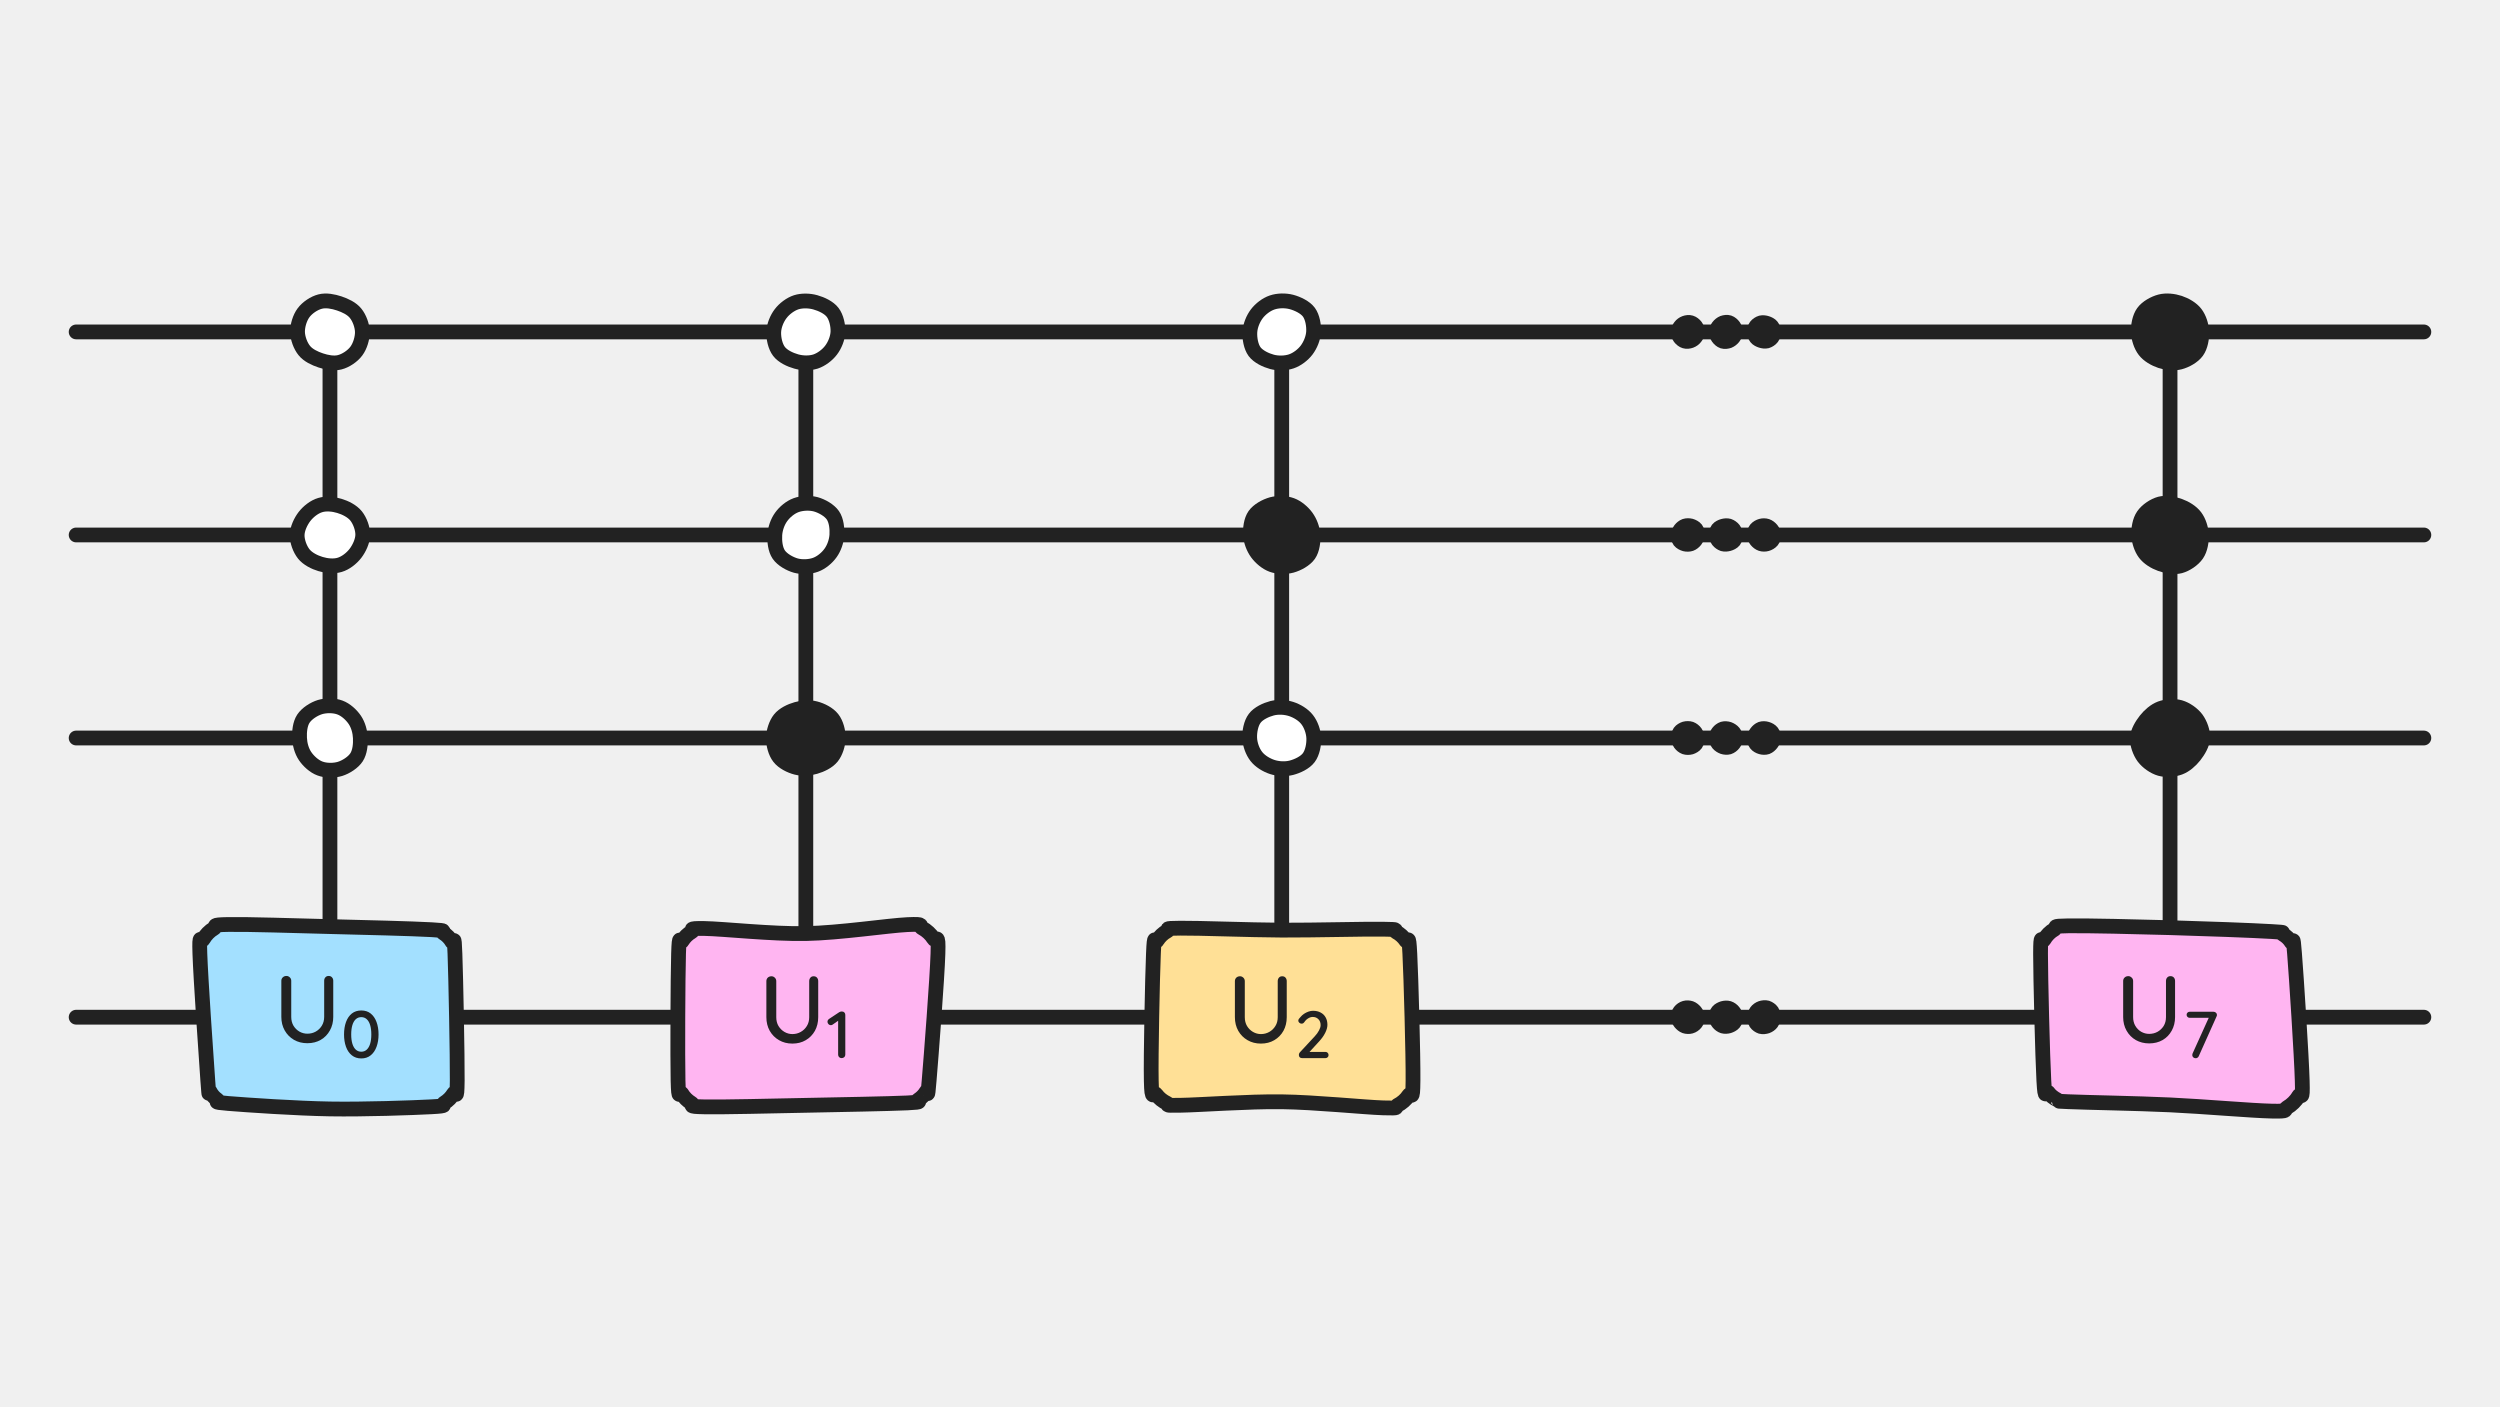
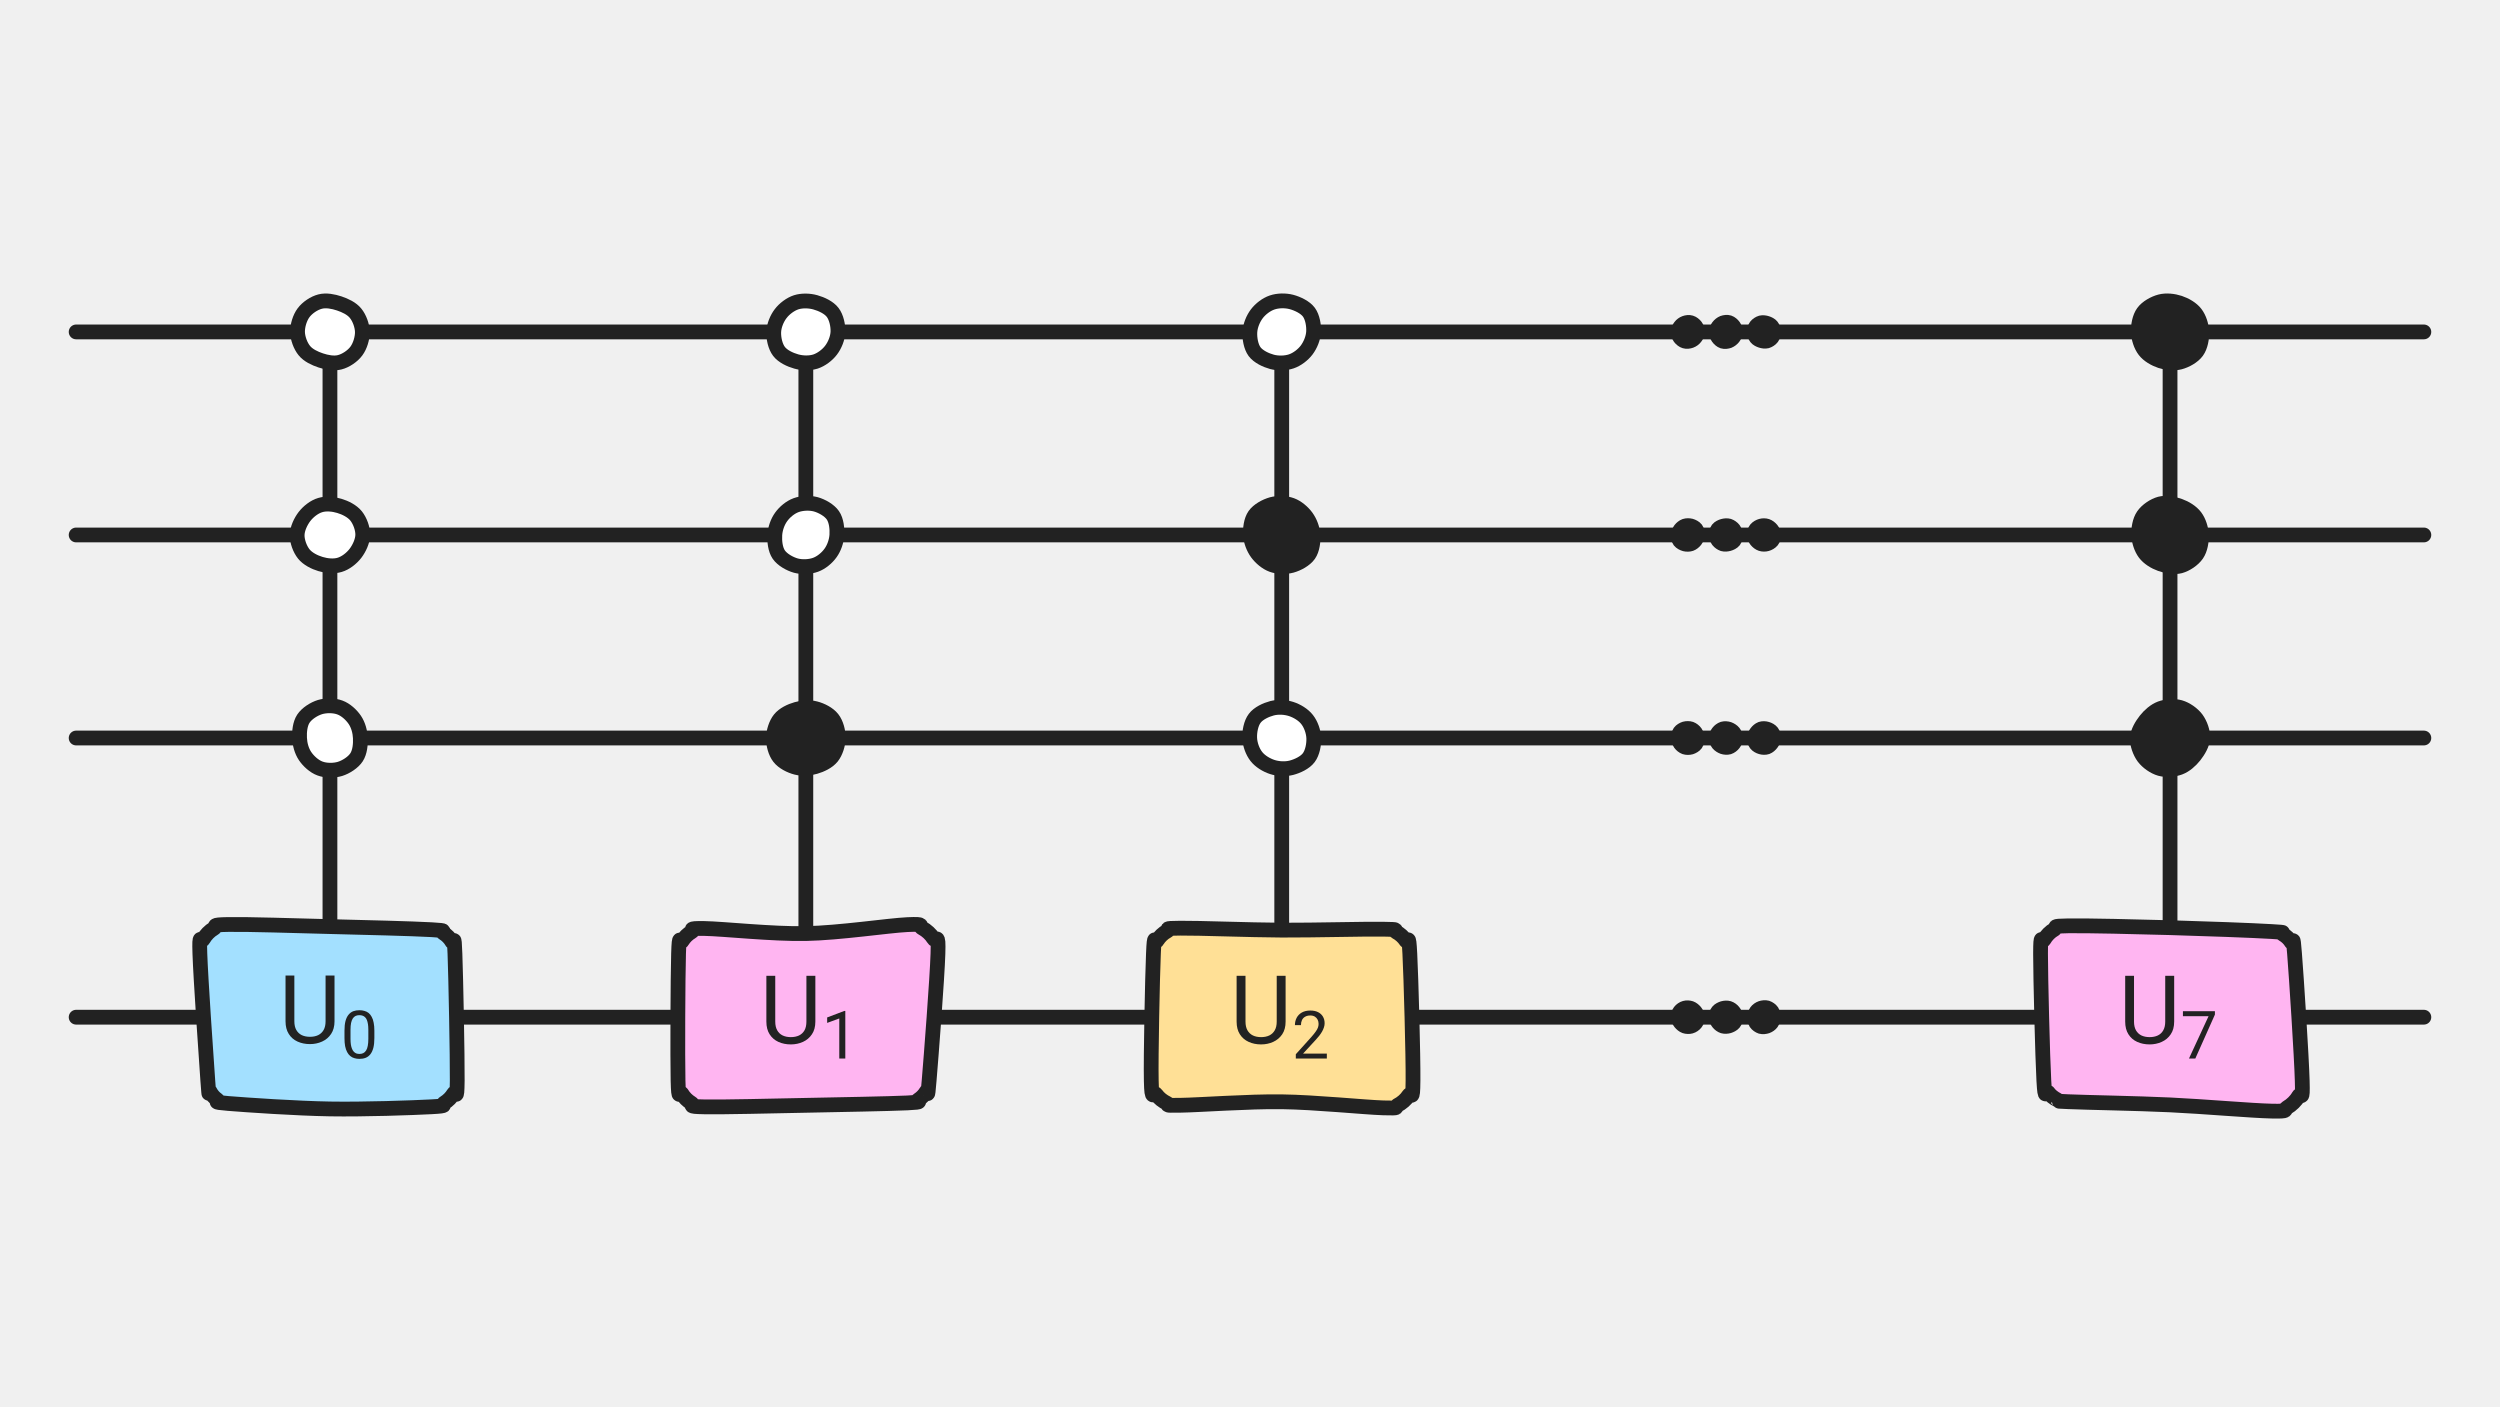
<svg xmlns="http://www.w3.org/2000/svg" viewBox="-12 -52.31 394 221.62" width="394" height="221.62">
  <g stroke-linecap="round" stroke-linejoin="round">
    <path d="M0,0C2.28,0 9.14,0 13.7,0C18.27,0 22.84,0 27.41,0C31.98,0 36.54,0 41.11,0C45.68,0 50.25,0 54.81,0C59.38,0 63.95,0 68.52,0C73.09,0 77.65,0 82.22,0C86.79,0 91.36,0 95.93,0C100.49,0 105.06,0 109.63,0C114.2,0 118.77,0 123.33,0C127.9,0 132.47,0 137.04,0C141.6,0 146.17,0 150.74,0C155.31,0 159.88,0 164.44,0C169.01,0 173.58,0 178.15,0C182.72,0 187.28,0 191.85,0C196.42,0 200.99,0 205.56,0C210.12,0 214.69,0 219.26,0C223.83,0 228.4,0 232.96,0C237.53,0 242.1,0 246.67,0C251.23,0 255.8,0 260.37,0C264.94,0 269.51,0 274.07,0C278.64,0 283.21,0 287.78,0C292.35,0 296.91,0 301.48,0C306.05,0 310.62,0 315.19,0C319.75,0 324.32,0 328.89,0C333.46,0 338.02,0 342.59,0C347.16,0 351.73,0 356.3,0C360.86,0 367.72,0 370,0" fill="none" stroke="#222222" stroke-width="2.33" />
    <path d="M0,32C2.28,32 9.14,32 13.7,32C18.27,32 22.84,32 27.41,32C31.98,32 36.54,32 41.11,32C45.68,32 50.25,32 54.81,32C59.38,32 63.95,32 68.52,32C73.09,32 77.65,32 82.22,32C86.79,32 91.36,32 95.93,32C100.49,32 105.06,32 109.63,32C114.2,32 118.77,32 123.33,32C127.9,32 132.47,32 137.04,32C141.6,32 146.17,32 150.74,32C155.31,32 159.88,32 164.44,32C169.01,32 173.58,32 178.15,32C182.72,32 187.28,32 191.85,32C196.42,32 200.99,32 205.56,32C210.12,32 214.69,32 219.26,32C223.83,32 228.4,32 232.96,32C237.53,32 242.1,32 246.67,32C251.23,32 255.8,32 260.37,32C264.94,32 269.51,32 274.07,32C278.64,32 283.21,32 287.78,32C292.35,32 296.91,32 301.48,32C306.05,32 310.62,32 315.19,32C319.75,32 324.32,32 328.89,32C333.46,32 338.02,32 342.59,32C347.16,32 351.73,32 356.3,32C360.86,32 367.72,32 370,32" fill="none" stroke="#222222" stroke-width="2.33" />
    <path d="M0,64C2.28,64 9.14,64 13.7,64C18.27,64 22.84,64 27.41,64C31.98,64 36.54,64 41.11,64C45.68,64 50.25,64 54.81,64C59.38,64 63.95,64 68.52,64C73.09,64 77.65,64 82.22,64C86.79,64 91.36,64 95.93,64C100.49,64 105.06,64 109.63,64C114.2,64 118.77,64 123.33,64C127.9,64 132.47,64 137.04,64C141.6,64 146.17,64 150.74,64C155.31,64 159.88,64 164.44,64C169.01,64 173.58,64 178.15,64C182.72,64 187.28,64 191.85,64C196.42,64 200.99,64 205.56,64C210.12,64 214.69,64 219.26,64C223.83,64 228.4,64 232.96,64C237.53,64 242.1,64 246.67,64C251.23,64 255.8,64 260.37,64C264.94,64 269.51,64 274.07,64C278.64,64 283.21,64 287.78,64C292.35,64 296.91,64 301.48,64C306.05,64 310.62,64 315.19,64C319.75,64 324.32,64 328.89,64C333.46,64 338.02,64 342.59,64C347.16,64 351.73,64 356.3,64C360.86,64 367.72,64 370,64" fill="none" stroke="#222222" stroke-width="2.33" />
    <path d="M0,108C2.28,108 9.14,108 13.7,108C18.27,108 22.84,108 27.41,108C31.98,108 36.54,108 41.11,108C45.68,108 50.25,108 54.81,108C59.38,108 63.95,108 68.52,108C73.09,108 77.65,108 82.22,108C86.79,108 91.36,108 95.93,108C100.49,108 105.06,108 109.63,108C114.2,108 118.77,108 123.33,108C127.9,108 132.47,108 137.04,108C141.6,108 146.17,108 150.74,108C155.31,108 159.88,108 164.44,108C169.01,108 173.58,108 178.15,108C182.72,108 187.28,108 191.85,108C196.42,108 200.99,108 205.56,108C210.12,108 214.69,108 219.26,108C223.83,108 228.4,108 232.96,108C237.53,108 242.1,108 246.67,108C251.23,108 255.8,108 260.37,108C264.94,108 269.51,108 274.07,108C278.64,108 283.21,108 287.78,108C292.35,108 296.91,108 301.48,108C306.05,108 310.62,108 315.19,108C319.75,108 324.32,108 328.89,108C333.46,108 338.02,108 342.59,108C347.16,108 351.73,108 356.3,108C360.86,108 367.72,108 370,108" fill="none" stroke="#222222" stroke-width="2.33" />
    <path d="M40,0C40,2.25 40,9 40,13.5C40,18 40,22.5 40,27C40,31.5 40,36 40,40.5C40,45 40,49.5 40,54C40,58.5 40,63 40,67.5C40,72 40,76.5 40,81C40,85.5 40,90 40,94.5C40,99 40,105.75 40,108" fill="none" stroke="#222222" stroke-width="2.33" />
    <path d="M115,0C115,2.25 115,9 115,13.5C115,18 115,22.5 115,27C115,31.5 115,36 115,40.5C115,45 115,49.5 115,54C115,58.5 115,63 115,67.5C115,72 115,76.5 115,81C115,85.5 115,90 115,94.5C115,99 115,105.75 115,108" fill="none" stroke="#222222" stroke-width="2.33" />
    <path d="M190,0C190,2.25 190,9 190,13.5C190,18 190,22.5 190,27C190,31.5 190,36 190,40.5C190,45 190,49.5 190,54C190,58.5 190,63 190,67.5C190,72 190,76.5 190,81C190,85.5 190,90 190,94.5C190,99 190,105.75 190,108" fill="none" stroke="#222222" stroke-width="2.33" />
    <path d="M330,0C330,2.25 330,9 330,13.5C330,18 330,22.5 330,27C330,31.5 330,36 330,40.5C330,45 330,49.5 330,54C330,58.5 330,63 330,67.5C330,72 330,76.5 330,81C330,85.5 330,90 330,94.5C330,99 330,105.75 330,108" fill="none" stroke="#222222" stroke-width="2.33" />
    <path d="M57.88,94.74C58.42,95.06 58.93,95.59 59.23,96.13C59.53,96.68 59.57,94.36 59.7,98C59.84,101.64 60.09,114.33 60.06,118C60.02,121.67 59.83,119.43 59.5,120.02C59.16,120.6 58.61,121.16 58.03,121.51C57.44,121.86 59,121.96 56,122.12C53,122.28 45.33,122.55 40,122.46C34.67,122.37 26.96,121.84 24,121.6C21.04,121.36 22.74,121.34 22.26,121.02C21.77,120.7 21.34,120.19 21.09,119.68C20.84,119.18 21.02,121.61 20.75,118C20.49,114.39 19.62,101.71 19.5,98C19.38,94.29 19.67,96.38 20.04,95.71C20.41,95.05 21.04,94.4 21.7,94.02C22.36,93.63 20.95,93.44 24,93.39C27.05,93.34 34.67,93.58 40,93.72C45.33,93.85 53.02,94.04 56,94.21C58.98,94.38 57.34,94.42 57.88,94.74Z" fill="#A3E0FF" stroke="#222222" stroke-width="2.33" />
    <path d="M133.34,93.95C134.03,94.32 134.71,94.94 135.13,95.62C135.54,96.29 135.94,94.27 135.82,98C135.71,101.73 134.74,114.38 134.43,118C134.13,121.62 134.26,119.22 133.98,119.72C133.69,120.22 133.23,120.71 132.74,121.01C132.24,121.3 133.96,121.36 131,121.51C128.04,121.65 120.33,121.78 115,121.89C109.67,121.99 102.01,122.19 99,122.13C95.99,122.08 97.55,121.89 96.96,121.54C96.37,121.19 95.81,120.64 95.46,120.04C95.11,119.45 94.95,121.67 94.86,118C94.78,114.33 94.83,101.67 94.94,98C95.05,94.33 95.18,96.57 95.52,95.99C95.86,95.41 96.42,94.87 97,94.54C97.58,94.21 96,93.98 99,94.02C102,94.07 109.67,94.92 115,94.82C120.33,94.72 127.94,93.56 131,93.41C134.06,93.27 132.65,93.58 133.34,93.95Z" fill="#FFB5F1" stroke="#222222" stroke-width="2.33" />
    <path d="M208,94.54C208.59,94.84 209.19,95.37 209.56,95.94C209.93,96.52 210,94.32 210.19,98C210.38,101.68 210.73,114.28 210.69,118C210.66,121.72 210.42,119.67 210.01,120.31C209.6,120.96 208.91,121.56 208.24,121.89C207.58,122.22 209.04,122.38 206,122.29C202.96,122.19 195.33,121.4 190,121.33C184.67,121.26 177.01,121.84 174,121.88C170.99,121.92 172.57,121.85 171.94,121.57C171.31,121.28 170.64,120.77 170.23,120.18C169.81,119.58 169.51,121.7 169.44,118C169.36,114.3 169.62,101.68 169.78,98C169.93,94.32 170.02,96.5 170.38,95.91C170.74,95.31 171.33,94.75 171.94,94.43C172.54,94.11 170.99,93.99 174,93.97C177.01,93.94 184.67,94.25 190,94.28C195.33,94.3 203,94.08 206,94.13C209,94.17 207.41,94.23 208,94.54Z" fill="#FFE096" stroke="#222222" stroke-width="2.33" />
    <path d="M347.78,94.92C348.3,95.21 348.81,95.69 349.11,96.2C349.42,96.71 349.34,94.37 349.62,98C349.91,101.63 350.73,114.26 350.83,118C350.94,121.74 350.65,119.75 350.25,120.45C349.85,121.16 349.15,121.84 348.45,122.24C347.74,122.63 349.07,122.87 346,122.8C342.93,122.74 335.33,122.07 330,121.82C324.67,121.57 316.96,121.45 314,121.32C311.04,121.18 312.79,121.27 312.25,121.03C311.72,120.78 311.15,120.35 310.8,119.85C310.44,119.34 310.31,121.64 310.11,118C309.91,114.36 309.59,101.7 309.59,98C309.6,94.3 309.78,96.42 310.15,95.78C310.51,95.13 311.13,94.51 311.78,94.15C312.42,93.79 310.96,93.64 314,93.6C317.04,93.56 324.67,93.74 330,93.89C335.33,94.04 343.04,94.32 346,94.5C348.96,94.67 347.26,94.64 347.78,94.92Z" fill="#FFB5F1" stroke="#222222" stroke-width="2.33" />
    <path d="M255.18,0.85C255,1.09 254.73,1.29 254.45,1.39C254.18,1.49 253.81,1.54 253.53,1.45C253.25,1.37 252.95,1.13 252.77,0.89C252.6,0.65 252.45,0.29 252.46,0C252.47,-0.29 252.64,-0.62 252.82,-0.85C253,-1.09 253.27,-1.29 253.55,-1.39C253.82,-1.49 254.19,-1.54 254.47,-1.45C254.75,-1.37 255.05,-1.13 255.23,-0.89C255.4,-0.65 255.55,-0.29 255.54,0C255.53,0.29 255.36,0.62 255.18,0.85Z" fill="#222222" stroke="#222222" stroke-width="2.33" />
    <path d="M261.18,0.85C261,1.09 260.73,1.3 260.46,1.41C260.18,1.51 259.8,1.56 259.52,1.47C259.24,1.38 258.96,1.13 258.78,0.88C258.61,0.64 258.47,0.29 258.48,0C258.49,-0.29 258.65,-0.62 258.82,-0.85C259,-1.09 259.27,-1.3 259.54,-1.41C259.82,-1.51 260.2,-1.56 260.48,-1.47C260.76,-1.38 261.04,-1.13 261.22,-0.88C261.39,-0.64 261.53,-0.29 261.52,0C261.51,0.29 261.35,0.62 261.18,0.85Z" fill="#222222" stroke="#222222" stroke-width="2.33" />
    <path d="M267.25,0.9C267.07,1.14 266.74,1.35 266.46,1.43C266.18,1.5 265.84,1.45 265.56,1.36C265.28,1.27 264.96,1.12 264.78,0.89C264.6,0.66 264.48,0.3 264.48,0C264.47,-0.3 264.58,-0.67 264.75,-0.9C264.93,-1.14 265.26,-1.35 265.54,-1.43C265.82,-1.5 266.16,-1.45 266.44,-1.36C266.72,-1.27 267.04,-1.12 267.22,-0.89C267.4,-0.66 267.52,-0.3 267.52,0C267.53,0.3 267.42,0.67 267.25,0.9Z" fill="#222222" stroke="#222222" stroke-width="2.33" />
    <path d="M255.17,32.85C254.99,33.08 254.73,33.3 254.45,33.4C254.18,33.49 253.83,33.49 253.54,33.42C253.25,33.34 252.9,33.16 252.72,32.93C252.54,32.69 252.46,32.3 252.48,32C252.5,31.7 252.66,31.39 252.83,31.15C253.01,30.92 253.27,30.7 253.55,30.6C253.82,30.51 254.17,30.51 254.46,30.58C254.75,30.66 255.1,30.84 255.28,31.07C255.46,31.31 255.54,31.7 255.52,32C255.5,32.3 255.34,32.61 255.17,32.85Z" fill="#222222" stroke="#222222" stroke-width="2.33" />
    <path d="M261.26,32.91C261.08,33.14 260.73,33.3 260.45,33.38C260.16,33.46 259.82,33.49 259.54,33.41C259.27,33.32 258.97,33.11 258.79,32.88C258.62,32.64 258.48,32.3 258.47,32C258.47,31.7 258.57,31.32 258.74,31.09C258.92,30.86 259.27,30.7 259.55,30.62C259.84,30.54 260.18,30.51 260.46,30.59C260.73,30.68 261.03,30.89 261.21,31.12C261.38,31.36 261.52,31.7 261.53,32C261.53,32.3 261.43,32.68 261.26,32.91Z" fill="#222222" stroke="#222222" stroke-width="2.33" />
    <path d="M267.25,32.91C267.06,33.14 266.74,33.32 266.45,33.4C266.17,33.48 265.82,33.48 265.55,33.39C265.28,33.3 265.01,33.09 264.82,32.86C264.64,32.62 264.44,32.29 264.43,32C264.42,31.71 264.57,31.33 264.75,31.09C264.94,30.86 265.26,30.68 265.55,30.6C265.83,30.52 266.18,30.52 266.45,30.61C266.72,30.7 266.99,30.91 267.18,31.14C267.36,31.38 267.56,31.71 267.57,32C267.58,32.29 267.43,32.67 267.25,32.91Z" fill="#222222" stroke="#222222" stroke-width="2.33" />
    <path d="M255.26,64.92C255.09,65.16 254.75,65.35 254.47,65.44C254.18,65.52 253.81,65.52 253.54,65.43C253.26,65.33 252.98,65.1 252.81,64.86C252.65,64.62 252.55,64.3 252.54,64C252.53,63.7 252.57,63.32 252.74,63.08C252.91,62.84 253.25,62.65 253.53,62.56C253.82,62.48 254.19,62.48 254.46,62.57C254.74,62.67 255.02,62.9 255.19,63.14C255.35,63.38 255.45,63.7 255.46,64C255.47,64.3 255.43,64.68 255.26,64.92Z" fill="#222222" stroke="#222222" stroke-width="2.33" />
    <path d="M261.21,64.88C261.03,65.12 260.74,65.34 260.46,65.43C260.19,65.51 259.83,65.48 259.55,65.39C259.27,65.29 258.98,65.11 258.79,64.88C258.61,64.64 258.45,64.29 258.45,64C258.44,63.71 258.61,63.36 258.79,63.12C258.97,62.88 259.26,62.66 259.54,62.57C259.81,62.49 260.17,62.52 260.45,62.61C260.73,62.71 261.02,62.89 261.21,63.12C261.39,63.36 261.55,63.71 261.55,64C261.56,64.29 261.39,64.64 261.21,64.88Z" fill="#222222" stroke="#222222" stroke-width="2.33" />
    <path d="M267.17,64.85C266.99,65.09 266.73,65.32 266.46,65.42C266.19,65.51 265.83,65.5 265.54,65.41C265.25,65.33 264.92,65.15 264.74,64.91C264.56,64.68 264.47,64.29 264.48,64C264.49,63.71 264.65,63.39 264.83,63.15C265.01,62.91 265.27,62.68 265.54,62.58C265.81,62.49 266.17,62.5 266.46,62.59C266.75,62.67 267.08,62.85 267.26,63.09C267.44,63.32 267.53,63.71 267.52,64C267.51,64.29 267.35,64.61 267.17,64.85Z" fill="#222222" stroke="#222222" stroke-width="2.33" />
    <path d="M255.24,108.9C255.06,109.14 254.75,109.35 254.46,109.43C254.18,109.51 253.82,109.49 253.55,109.4C253.27,109.3 253.02,109.08 252.83,108.85C252.65,108.61 252.46,108.29 252.45,108C252.44,107.71 252.58,107.34 252.76,107.1C252.94,106.86 253.25,106.65 253.54,106.57C253.82,106.49 254.18,106.51 254.45,106.6C254.73,106.7 254.98,106.92 255.17,107.15C255.35,107.39 255.54,107.71 255.55,108C255.56,108.29 255.42,108.66 255.24,108.9Z" fill="#222222" stroke="#222222" stroke-width="2.33" />
    <path d="M261.25,108.91C261.06,109.14 260.73,109.29 260.45,109.38C260.16,109.46 259.82,109.48 259.55,109.4C259.27,109.31 258.99,109.1 258.81,108.87C258.62,108.63 258.45,108.3 258.44,108C258.43,107.7 258.56,107.32 258.75,107.09C258.94,106.86 259.27,106.71 259.55,106.62C259.84,106.54 260.18,106.52 260.45,106.6C260.73,106.69 261.01,106.9 261.19,107.13C261.38,107.37 261.55,107.7 261.56,108C261.57,108.3 261.44,108.68 261.25,108.91Z" fill="#222222" stroke="#222222" stroke-width="2.33" />
    <path d="M267.2,108.87C267.03,109.11 266.74,109.31 266.46,109.41C266.18,109.5 265.81,109.55 265.52,109.47C265.24,109.38 264.91,109.15 264.75,108.91C264.59,108.66 264.54,108.3 264.55,108C264.56,107.7 264.63,107.36 264.8,107.13C264.97,106.89 265.26,106.69 265.54,106.59C265.82,106.5 266.19,106.45 266.48,106.53C266.76,106.62 267.09,106.85 267.25,107.09C267.41,107.34 267.46,107.7 267.45,108C267.44,108.3 267.37,108.64 267.2,108.87Z" fill="#222222" stroke="#222222" stroke-width="2.33" />
    <path d="M44.16,3.02C43.57,3.82 42.49,4.54 41.55,4.78C40.62,5.03 39.47,4.8 38.54,4.49C37.61,4.18 36.56,3.69 35.96,2.94C35.35,2.19 34.91,0.99 34.89,0C34.88,-0.99 35.25,-2.23 35.84,-3.02C36.43,-3.82 37.51,-4.54 38.45,-4.78C39.38,-5.03 40.53,-4.8 41.46,-4.49C42.39,-4.18 43.44,-3.69 44.04,-2.94C44.65,-2.19 45.09,-0.99 45.11,0C45.12,0.99 44.75,2.23 44.16,3.02Z" fill="#FFFFFF" stroke="#222222" stroke-width="2.33" />
    <path d="M44.01,34.91C43.4,35.7 42.45,36.44 41.53,36.71C40.62,36.99 39.45,36.87 38.51,36.58C37.57,36.3 36.49,35.76 35.88,35C35.26,34.23 34.81,32.98 34.83,32C34.85,31.02 35.39,29.87 35.99,29.09C36.6,28.3 37.55,27.56 38.47,27.29C39.38,27.01 40.55,27.13 41.49,27.42C42.43,27.7 43.51,28.24 44.12,29C44.74,29.77 45.19,31.02 45.17,32C45.15,32.98 44.61,34.13 44.01,34.91Z" fill="#FFFFFF" stroke="#222222" stroke-width="2.33" />
    <path d="M44.19,67.04C43.65,67.86 42.54,68.57 41.58,68.87C40.62,69.16 39.35,69.15 38.44,68.81C37.52,68.48 36.62,67.65 36.08,66.85C35.54,66.05 35.25,64.98 35.21,64C35.16,63.02 35.28,61.77 35.81,60.96C36.35,60.14 37.46,59.43 38.42,59.13C39.38,58.84 40.65,58.85 41.56,59.19C42.48,59.52 43.38,60.35 43.92,61.15C44.46,61.95 44.75,63.02 44.79,64C44.84,64.98 44.72,66.23 44.19,67.04Z" fill="#FFFFFF" stroke="#222222" stroke-width="2.33" />
    <path d="M118.97,2.88C118.38,3.66 117.43,4.37 116.52,4.67C115.6,4.96 114.44,4.93 113.49,4.66C112.53,4.39 111.36,3.85 110.77,3.07C110.18,2.3 109.9,0.99 109.94,0C109.98,-0.99 110.44,-2.11 111.03,-2.88C111.62,-3.66 112.57,-4.37 113.48,-4.67C114.4,-4.96 115.56,-4.93 116.51,-4.66C117.47,-4.39 118.64,-3.85 119.23,-3.07C119.82,-2.3 120.1,-0.99 120.06,0C120.02,0.99 119.56,2.11 118.97,2.88Z" fill="#FFFFFF" stroke="#222222" stroke-width="2.33" />
    <path d="M118.9,34.83C118.34,35.62 117.44,36.37 116.53,36.7C115.62,37.03 114.4,37.09 113.43,36.83C112.47,36.56 111.29,35.9 110.74,35.1C110.18,34.29 110.05,32.99 110.11,32C110.17,31.01 110.54,29.95 111.1,29.17C111.66,28.38 112.56,27.63 113.47,27.3C114.38,26.97 115.6,26.91 116.57,27.17C117.53,27.44 118.71,28.1 119.26,28.9C119.82,29.71 119.95,31.01 119.89,32C119.83,32.99 119.46,34.05 118.9,34.83Z" fill="#FFFFFF" stroke="#222222" stroke-width="2.33" />
    <path d="M119.11,66.98C118.5,67.74 117.41,68.25 116.47,68.52C115.53,68.8 114.44,68.88 113.49,68.63C112.55,68.39 111.41,67.82 110.81,67.05C110.2,66.28 109.88,65.01 109.89,64C109.91,62.99 110.29,61.77 110.89,61.02C111.5,60.26 112.59,59.75 113.53,59.48C114.47,59.2 115.56,59.12 116.51,59.37C117.45,59.61 118.59,60.18 119.19,60.95C119.8,61.72 120.12,62.99 120.11,64C120.09,65.01 119.71,66.23 119.11,66.98Z" fill="#222222" stroke="#222222" stroke-width="2.33" />
    <path d="M193.93,2.85C193.34,3.63 192.42,4.33 191.51,4.64C190.6,4.95 189.43,4.97 188.47,4.72C187.5,4.46 186.3,3.89 185.72,3.11C185.14,2.32 184.92,0.99 184.98,0C185.04,-0.99 185.49,-2.08 186.07,-2.85C186.66,-3.63 187.58,-4.33 188.49,-4.64C189.4,-4.95 190.57,-4.97 191.53,-4.72C192.5,-4.46 193.7,-3.89 194.28,-3.11C194.86,-2.32 195.08,-0.99 195.02,0C194.96,0.99 194.51,2.08 193.93,2.85Z" fill="#FFFFFF" stroke="#222222" stroke-width="2.33" />
    <path d="M194.27,35.1C193.71,35.9 192.53,36.54 191.56,36.81C190.6,37.07 189.38,37.03 188.47,36.7C187.57,36.37 186.68,35.61 186.11,34.83C185.54,34.04 185.14,32.99 185.08,32C185.01,31.01 185.17,29.7 185.73,28.9C186.29,28.1 187.47,27.46 188.44,27.19C189.4,26.93 190.62,26.97 191.53,27.3C192.43,27.63 193.32,28.39 193.89,29.17C194.46,29.96 194.86,31.01 194.92,32C194.99,32.99 194.83,34.3 194.27,35.1Z" fill="#222222" stroke="#222222" stroke-width="2.33" />
    <path d="M194.26,67.1C193.68,67.88 192.48,68.44 191.52,68.69C190.56,68.93 189.44,68.87 188.51,68.57C187.59,68.27 186.59,67.67 186,66.91C185.4,66.15 184.99,65 184.95,64C184.91,63 185.15,61.68 185.74,60.9C186.32,60.12 187.52,59.56 188.48,59.31C189.44,59.07 190.56,59.13 191.49,59.43C192.41,59.73 193.41,60.33 194,61.09C194.6,61.85 195.01,63 195.05,64C195.09,65 194.85,66.32 194.26,67.1Z" fill="#FFFFFF" stroke="#222222" stroke-width="2.33" />
    <path d="M334.23,3.08C333.66,3.87 332.5,4.51 331.55,4.76C330.59,5.01 329.44,4.87 328.52,4.57C327.59,4.26 326.57,3.68 325.99,2.92C325.4,2.16 325.04,1 325,0C324.97,-1 325.19,-2.28 325.77,-3.08C326.34,-3.87 327.5,-4.51 328.45,-4.76C329.41,-5.01 330.56,-4.87 331.48,-4.57C332.41,-4.26 333.43,-3.68 334.01,-2.92C334.6,-2.16 334.96,-1 335,0C335.03,1 334.81,2.28 334.23,3.08Z" fill="#222222" stroke="#222222" stroke-width="2.33" />
    <path d="M334.22,35.06C333.66,35.88 332.54,36.63 331.59,36.89C330.64,37.14 329.44,36.9 328.51,36.57C327.59,36.24 326.61,35.65 326.03,34.88C325.46,34.12 325.1,32.99 325.06,32C325.02,31.01 325.22,29.75 325.78,28.94C326.34,28.12 327.46,27.37 328.41,27.11C329.36,26.86 330.56,27.1 331.49,27.43C332.41,27.76 333.39,28.35 333.97,29.12C334.54,29.88 334.9,31.01 334.94,32C334.98,32.99 334.78,34.25 334.22,35.06Z" fill="#222222" stroke="#222222" stroke-width="2.33" />
    <path d="M333.85,66.8C333.24,67.57 332.41,68.31 331.51,68.65C330.61,68.98 329.38,69.09 328.43,68.82C327.49,68.55 326.44,67.82 325.84,67.02C325.25,66.22 324.8,64.97 324.85,64C324.9,63.03 325.54,61.98 326.15,61.2C326.76,60.43 327.59,59.69 328.49,59.35C329.39,59.02 330.62,58.91 331.57,59.18C332.51,59.45 333.56,60.18 334.16,60.98C334.75,61.78 335.2,63.03 335.15,64C335.1,64.97 334.46,66.02 333.85,66.8Z" fill="#222222" stroke="#222222" stroke-width="2.33" />
-     <path d="M39.8,101.5Q40.13,101.5 40.32,101.72Q40.52,101.93 40.52,102.26L40.52,107.95Q40.52,109.15 39.99,110.09Q39.47,111.04 38.55,111.57Q37.64,112.1 36.44,112.1Q35.25,112.1 34.33,111.57Q33.41,111.04 32.87,110.09Q32.34,109.15 32.34,107.95L32.34,102.26Q32.34,101.93 32.57,101.72Q32.79,101.5 33.15,101.5Q33.44,101.5 33.67,101.72Q33.9,101.93 33.9,102.26L33.9,107.95Q33.9,108.74 34.25,109.34Q34.61,109.93 35.19,110.27Q35.78,110.6 36.44,110.6Q37.16,110.6 37.76,110.27Q38.36,109.93 38.72,109.34Q39.09,108.74 39.09,107.95L39.09,102.26Q39.09,101.93 39.28,101.72Q39.47,101.5 39.8,101.5ZM44.94,114.5Q44.06,114.5 43.45,114.01Q42.84,113.52 42.53,112.67Q42.22,111.81 42.22,110.72Q42.22,109.62 42.53,108.76Q42.84,107.91 43.45,107.42Q44.06,106.94 44.94,106.94Q45.82,106.94 46.42,107.42Q47.03,107.91 47.34,108.76Q47.66,109.62 47.66,110.72Q47.66,111.81 47.34,112.67Q47.03,113.52 46.42,114.01Q45.82,114.5 44.94,114.5ZM44.94,113.44Q45.43,113.44 45.78,113.13Q46.14,112.81 46.33,112.2Q46.52,111.59 46.52,110.72Q46.52,109.84 46.33,109.23Q46.14,108.62 45.78,108.3Q45.43,107.99 44.94,107.99Q44.45,107.99 44.09,108.3Q43.73,108.62 43.54,109.23Q43.35,109.84 43.35,110.72Q43.35,111.59 43.54,112.2Q43.73,112.81 44.09,113.13Q44.45,113.44 44.94,113.44Z" fill="#222222" stroke="none" />
-     <path d="M116.23,101.55Q116.57,101.55 116.76,101.77Q116.95,101.99 116.95,102.32L116.95,108Q116.95,109.2 116.43,110.15Q115.9,111.09 114.99,111.62Q114.08,112.16 112.88,112.16Q111.69,112.16 110.77,111.62Q109.85,111.09 109.31,110.15Q108.78,109.2 108.78,108L108.78,102.32Q108.78,101.99 109,101.77Q109.23,101.55 109.59,101.55Q109.88,101.55 110.11,101.77Q110.34,101.99 110.34,102.32L110.34,108Q110.34,108.8 110.69,109.39Q111.05,109.98 111.63,110.32Q112.22,110.66 112.88,110.66Q113.6,110.66 114.2,110.32Q114.8,109.98 115.16,109.39Q115.53,108.8 115.53,108L115.53,102.32Q115.53,101.99 115.72,101.77Q115.9,101.55 116.23,101.55ZM120.64,114.45Q120.4,114.45 120.24,114.29Q120.09,114.14 120.09,113.91L120.09,108.28L120.22,108.47L119.25,109.15Q119.12,109.26 118.94,109.26Q118.73,109.26 118.57,109.1Q118.41,108.93 118.41,108.72Q118.41,108.44 118.68,108.26L120.28,107.2Q120.37,107.14 120.48,107.12Q120.59,107.1 120.68,107.1Q120.93,107.1 121.07,107.25Q121.22,107.4 121.22,107.63L121.22,113.91Q121.22,114.14 121.06,114.29Q120.89,114.45 120.64,114.45Z" fill="#222222" stroke="none" />
-     <path d="M190.08,101.55Q190.41,101.55 190.6,101.77Q190.79,101.99 190.79,102.32L190.79,108Q190.79,109.2 190.27,110.15Q189.74,111.09 188.83,111.62Q187.92,112.16 186.72,112.16Q185.53,112.16 184.61,111.62Q183.69,111.09 183.15,110.15Q182.62,109.2 182.62,108L182.62,102.32Q182.62,101.99 182.84,101.77Q183.07,101.55 183.43,101.55Q183.72,101.55 183.95,101.77Q184.18,101.99 184.18,102.32L184.18,108Q184.18,108.8 184.53,109.39Q184.89,109.98 185.47,110.32Q186.06,110.66 186.72,110.66Q187.44,110.66 188.04,110.32Q188.64,109.98 189,109.39Q189.37,108.8 189.37,108L189.37,102.32Q189.37,101.99 189.56,101.77Q189.74,101.55 190.08,101.55ZM196.89,113.47Q197.1,113.47 197.24,113.61Q197.38,113.76 197.38,113.97Q197.38,114.18 197.24,114.31Q197.1,114.45 196.89,114.45L193.2,114.45Q192.97,114.45 192.83,114.31Q192.7,114.18 192.7,113.94Q192.7,113.73 192.84,113.56L195.19,111.03Q195.64,110.55 195.88,110.08Q196.13,109.61 196.13,109.25Q196.13,108.67 195.78,108.32Q195.44,107.96 194.87,107.96Q194.63,107.96 194.38,108.07Q194.14,108.18 193.92,108.36Q193.71,108.55 193.55,108.79Q193.44,108.93 193.34,108.98Q193.23,109.02 193.14,109.02Q192.94,109.02 192.78,108.88Q192.61,108.73 192.61,108.55Q192.61,108.4 192.71,108.26Q192.8,108.13 192.95,107.98Q193.18,107.7 193.51,107.47Q193.84,107.25 194.21,107.12Q194.58,106.99 194.93,106.99Q195.63,106.99 196.14,107.27Q196.65,107.54 196.92,108.03Q197.2,108.52 197.2,109.2Q197.2,109.77 196.86,110.45Q196.52,111.14 195.91,111.8L194.28,113.58L194.17,113.47L196.89,113.47Z" fill="#222222" stroke="none" />
-     <path d="M330.07,101.53Q330.4,101.53 330.6,101.75Q330.79,101.96 330.79,102.3L330.79,107.98Q330.79,109.18 330.26,110.13Q329.74,111.07 328.83,111.6Q327.91,112.13 326.71,112.13Q325.53,112.13 324.6,111.6Q323.68,111.07 323.15,110.13Q322.61,109.18 322.61,107.98L322.61,102.3Q322.61,101.96 322.84,101.75Q323.06,101.53 323.43,101.53Q323.71,101.53 323.94,101.75Q324.18,101.96 324.18,102.3L324.18,107.98Q324.18,108.78 324.53,109.37Q324.88,109.96 325.46,110.3Q326.05,110.63 326.71,110.63Q327.43,110.63 328.03,110.3Q328.63,109.96 329,109.37Q329.36,108.78 329.36,107.98L329.36,102.3Q329.36,101.96 329.55,101.75Q329.74,101.53 330.07,101.53ZM334.05,114.47Q333.83,114.47 333.66,114.33Q333.5,114.18 333.5,113.96Q333.5,113.85 333.55,113.72L336.2,107.87L336.32,108.1L333.1,108.1Q332.89,108.1 332.75,107.96Q332.61,107.82 332.61,107.61Q332.61,107.41 332.75,107.28Q332.89,107.14 333.1,107.14L336.83,107.14Q337.06,107.14 337.22,107.28Q337.39,107.42 337.39,107.64Q337.39,107.77 337.33,107.88L334.53,114.13Q334.47,114.29 334.33,114.38Q334.19,114.47 334.05,114.47Z" fill="#222222" stroke="none" />
+     <path d="M39.31,101.43L40.72,101.43L40.72,108.64Q40.72,109.84 40.18,110.64Q39.65,111.44 38.76,111.84Q37.88,112.24 36.85,112.24Q35.77,112.24 34.89,111.84Q34.01,111.44 33.51,110.64Q33,109.84 33,108.64L33,101.43L34.39,101.43L34.39,108.64Q34.39,109.48 34.7,110.02Q35.01,110.56 35.56,110.83Q36.12,111.09 36.85,111.09Q37.59,111.09 38.14,110.83Q38.69,110.56 39,110.02Q39.31,109.48 39.31,108.64L39.31,101.43ZM47,110.14L47,111.28Q47,112.2 46.84,112.83Q46.67,113.46 46.37,113.84Q46.06,114.23 45.63,114.4Q45.19,114.57 44.65,114.57Q44.22,114.57 43.86,114.46Q43.49,114.36 43.2,114.12Q42.91,113.88 42.71,113.5Q42.5,113.11 42.39,112.56Q42.29,112.01 42.29,111.28L42.29,110.14Q42.29,109.22 42.45,108.6Q42.62,107.98 42.93,107.61Q43.24,107.23 43.67,107.06Q44.1,106.9 44.64,106.9Q45.08,106.9 45.44,107.01Q45.81,107.11 46.1,107.34Q46.38,107.57 46.58,107.95Q46.79,108.32 46.89,108.87Q47,109.41 47,110.14ZM46.05,111.43L46.05,109.98Q46.05,109.48 45.99,109.1Q45.93,108.72 45.82,108.44Q45.71,108.17 45.53,108Q45.36,107.83 45.14,107.76Q44.92,107.68 44.64,107.68Q44.3,107.68 44.04,107.8Q43.78,107.93 43.6,108.2Q43.42,108.47 43.33,108.91Q43.24,109.35 43.24,109.98L43.24,111.43Q43.24,111.94 43.3,112.32Q43.36,112.71 43.48,112.99Q43.59,113.26 43.76,113.44Q43.93,113.62 44.15,113.71Q44.38,113.79 44.65,113.79Q45,113.79 45.26,113.66Q45.52,113.53 45.7,113.24Q45.88,112.96 45.96,112.51Q46.05,112.06 46.05,111.43Z" fill="#222222" stroke="none" />
+     <path d="M115.09,101.48L116.5,101.48L116.5,108.69Q116.5,109.9 115.96,110.69Q115.43,111.49 114.55,111.89Q113.67,112.29 112.63,112.29Q111.55,112.29 110.67,111.89Q109.8,111.49 109.29,110.69Q108.78,109.9 108.78,108.69L108.78,101.48L110.18,101.48L110.18,108.69Q110.18,109.53 110.49,110.07Q110.79,110.61 111.35,110.88Q111.9,111.14 112.63,111.14Q113.37,111.14 113.93,110.88Q114.48,110.61 114.79,110.07Q115.09,109.53 115.09,108.69L115.09,101.48ZM121.22,107.01L121.22,114.52L120.27,114.52L120.27,108.2L118.36,108.9L118.36,108.04L121.07,107.01L121.22,107.01Z" fill="#222222" stroke="none" />
+     <path d="M189.21,101.48L190.61,101.48L190.61,108.69Q190.61,109.9 190.08,110.69Q189.54,111.49 188.66,111.89Q187.78,112.29 186.75,112.29Q185.66,112.29 184.79,111.89Q183.91,111.49 183.4,110.69Q182.89,109.9 182.89,108.69L182.89,101.48L184.29,101.48L184.29,108.69Q184.29,109.53 184.6,110.07Q184.91,110.61 185.46,110.88Q186.01,111.14 186.75,111.14Q187.49,111.14 188.04,110.88Q188.59,110.61 188.9,110.07Q189.21,109.53 189.21,108.69L189.21,101.48ZM197.11,113.74L197.11,114.52L192.22,114.52L192.22,113.84L194.67,111.12Q195.12,110.61 195.36,110.26Q195.61,109.91 195.71,109.63Q195.81,109.35 195.81,109.06Q195.81,108.69 195.66,108.39Q195.51,108.09 195.22,107.91Q194.93,107.73 194.51,107.73Q194.01,107.73 193.68,107.93Q193.35,108.12 193.19,108.46Q193.03,108.8 193.03,109.25L192.08,109.25Q192.08,108.62 192.35,108.1Q192.63,107.57 193.17,107.26Q193.72,106.95 194.51,106.95Q195.22,106.95 195.72,107.2Q196.22,107.45 196.49,107.9Q196.76,108.35 196.76,108.95Q196.76,109.28 196.65,109.61Q196.54,109.95 196.35,110.28Q196.16,110.61 195.9,110.94Q195.65,111.26 195.36,111.57L193.36,113.74L197.11,113.74Z" fill="#222222" stroke="none" />
+     <path d="M329.24,101.48L330.65,101.48L330.65,108.69Q330.65,109.9 330.11,110.69Q329.58,111.49 328.69,111.89Q327.81,112.29 326.78,112.29Q325.7,112.29 324.82,111.89Q323.94,111.49 323.44,110.69Q322.93,109.9 322.93,108.69L322.93,101.48L324.32,101.48L324.32,108.69Q324.32,109.53 324.63,110.07Q324.94,110.61 325.49,110.88Q326.05,111.14 326.78,111.14Q327.52,111.14 328.07,110.88Q328.63,110.61 328.93,110.07Q329.24,109.53 329.24,108.69L329.24,101.48ZM337.07,107.06L337.07,107.59L333.98,114.52L332.98,114.52L336.07,107.84L332.03,107.84L332.03,107.06L337.07,107.06Z" fill="#222222" stroke="none" />
  </g>
</svg>
